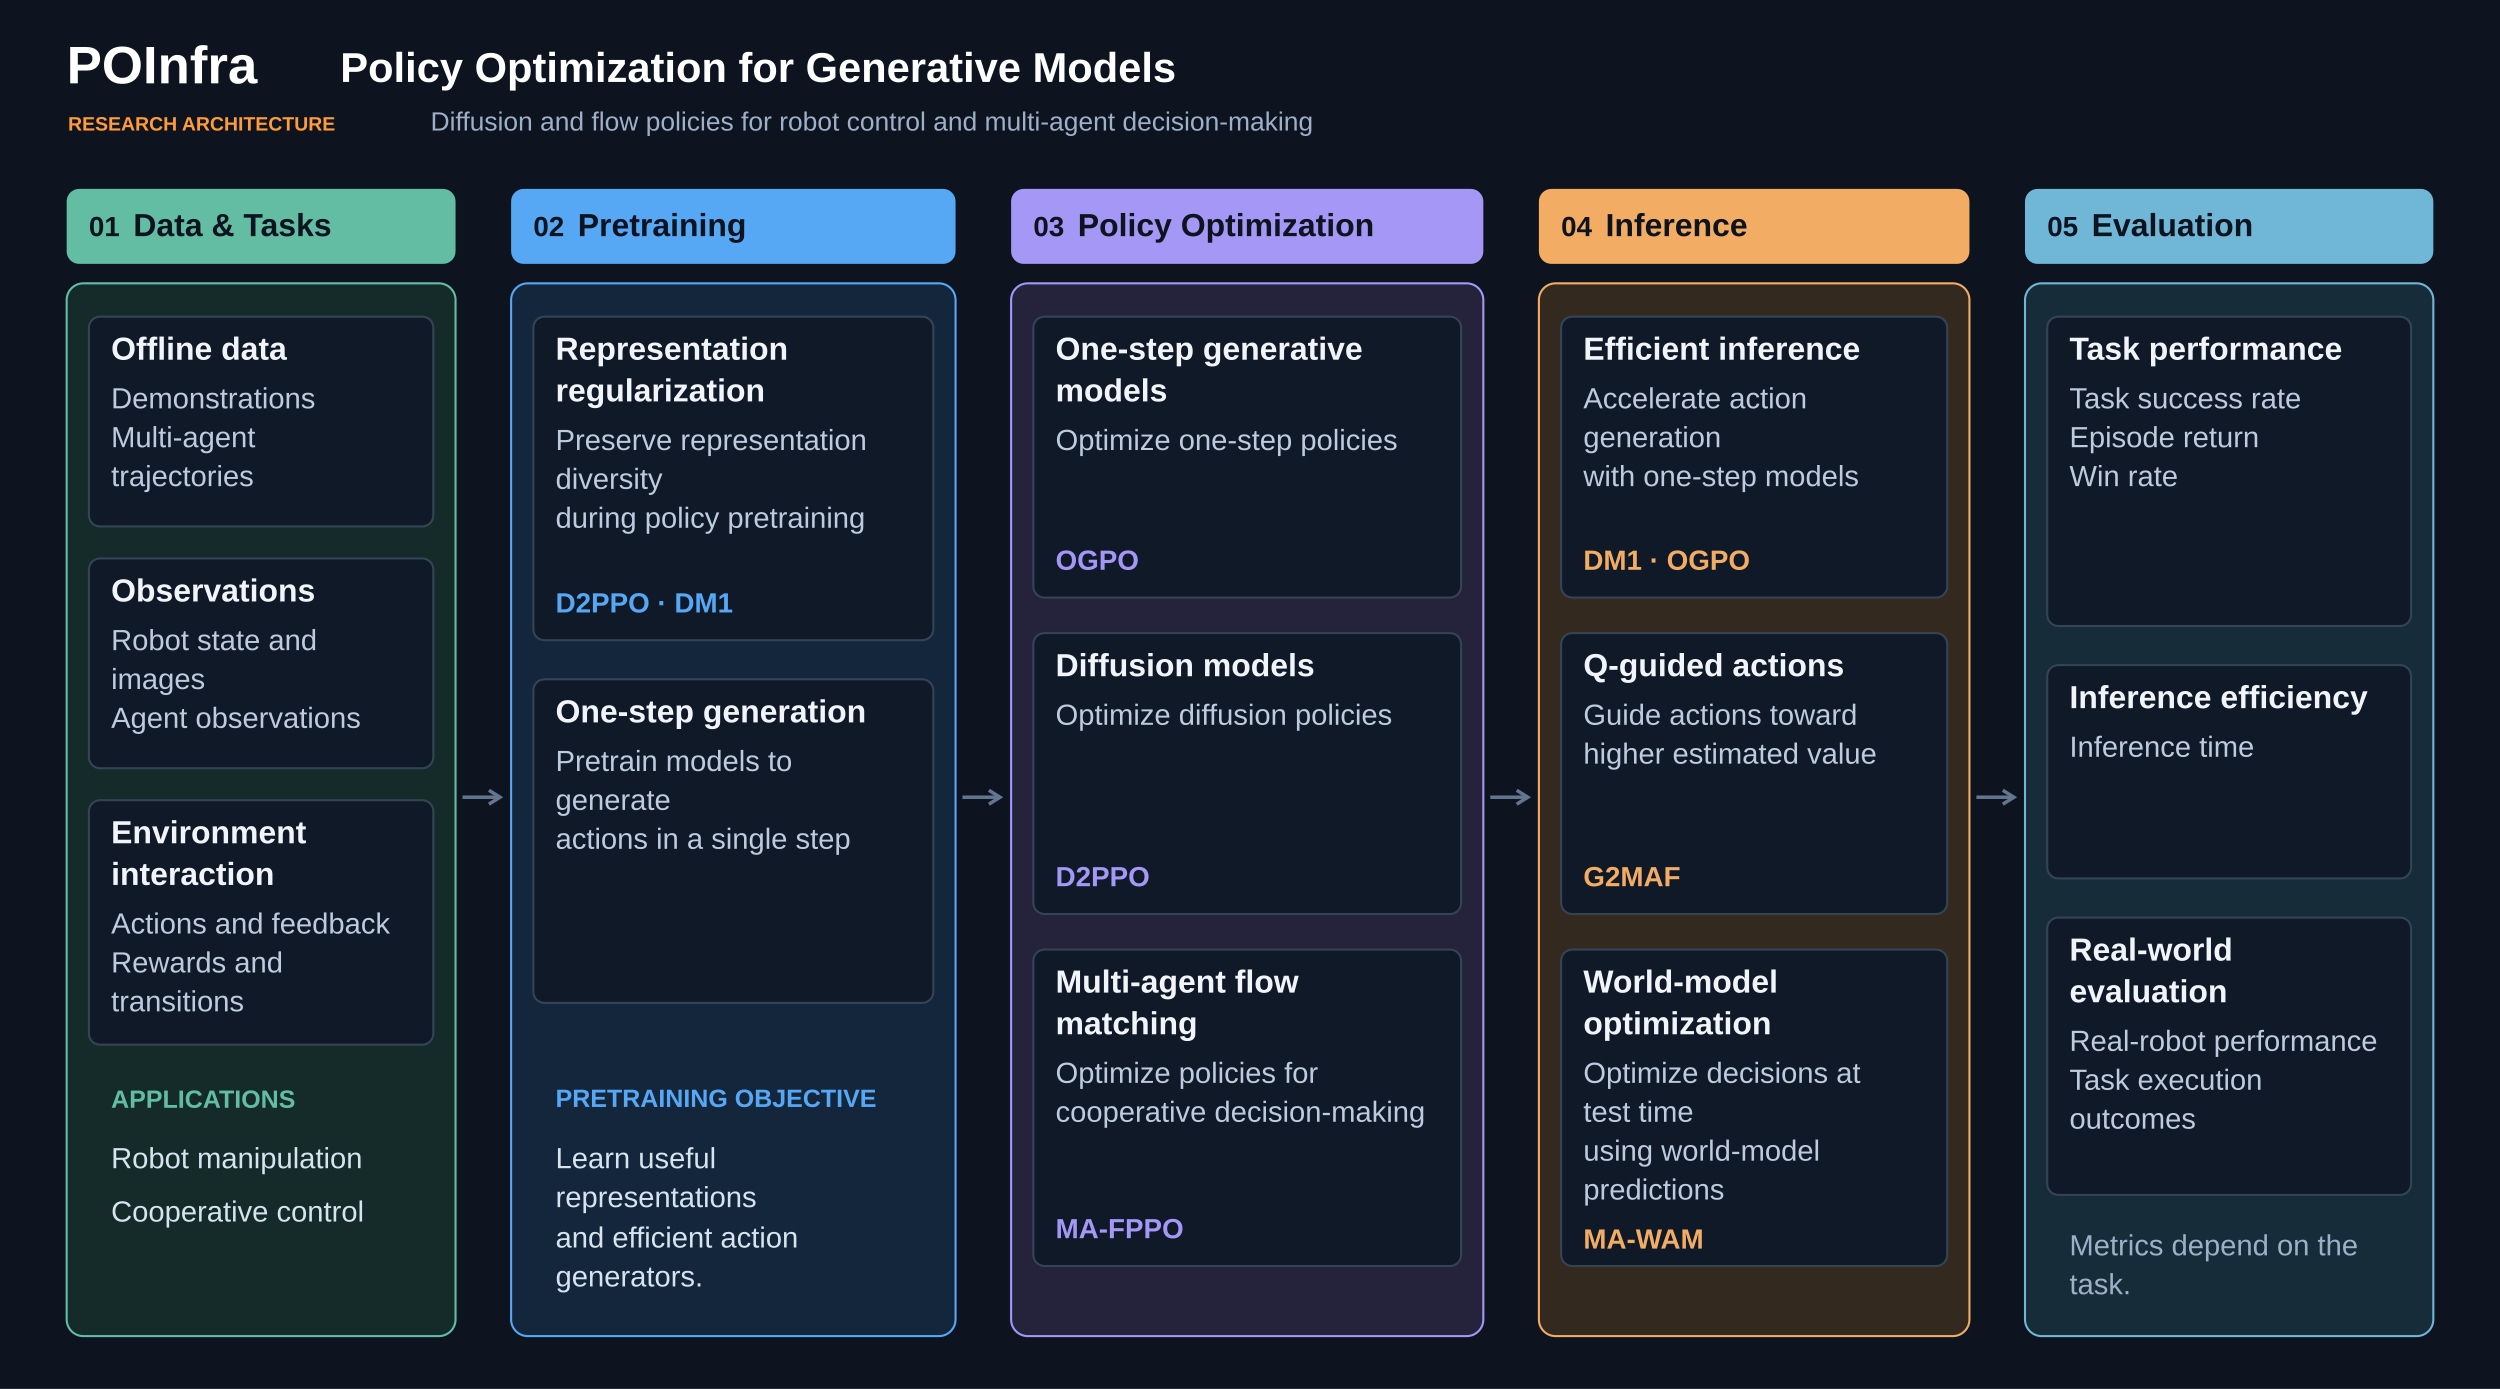
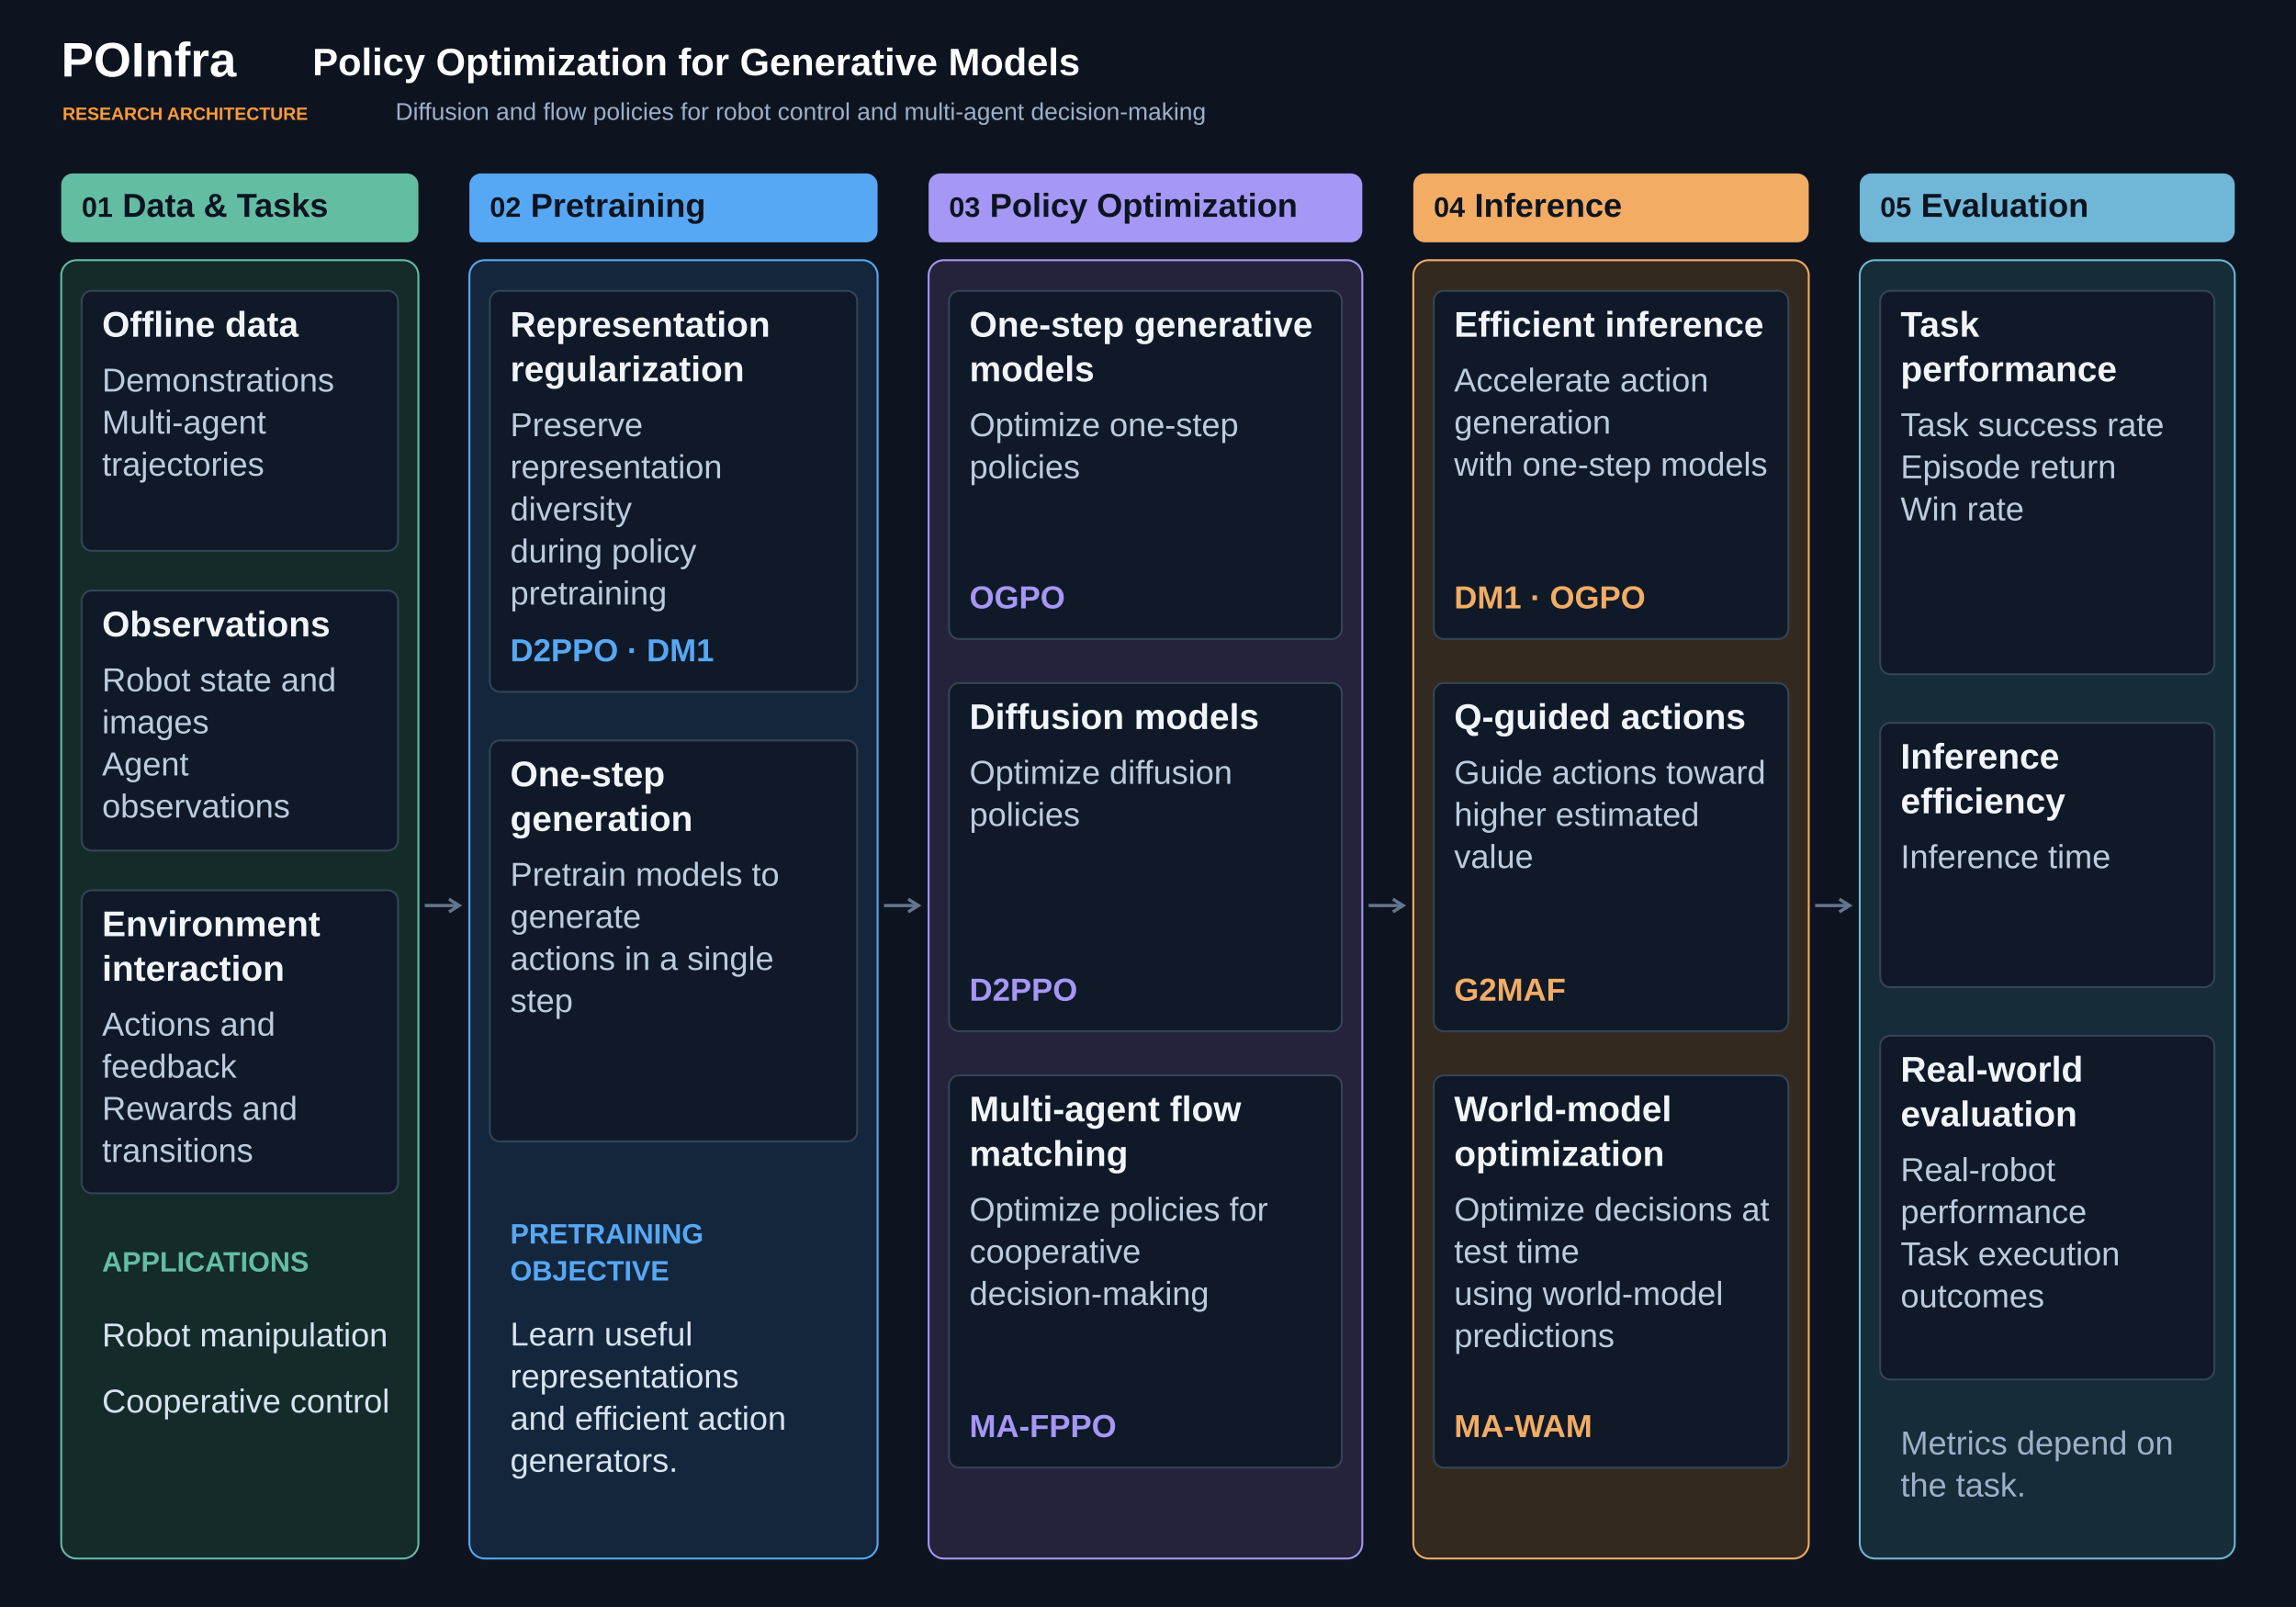
- <svg xmlns="http://www.w3.org/2000/svg" width="1800" height="1000" viewBox="0 0 1800 1000">
-   <rect width="1800" height="1000" fill="#0d1420" />
+ <svg xmlns="http://www.w3.org/2000/svg" width="1800" height="1260" viewBox="0 0 1800 1260">
+   <rect width="1800" height="1260" fill="#0d1420" />
  <text x="48" y="60" font-family="Arial" font-size="38" font-weight="bold" fill="#ffffff" text-anchor="start">POInfra</text>
  <text x="245" y="59" font-family="Arial" font-size="30" font-weight="bold" fill="#ffffff" text-anchor="start">Policy Optimization for Generative Models</text>
  <text x="49" y="94" font-family="Arial" font-size="14" font-weight="bold" fill="#ff9b38" text-anchor="start">RESEARCH ARCHITECTURE</text>
  <text x="310" y="94" font-family="Arial" font-size="19" font-weight="normal" fill="#9db0c8" text-anchor="start">Diffusion and flow policies for robot control and multi-agent decision-making</text>
  <rect x="48" y="136" width="280" height="54" rx="9" fill="#63bda3" stroke="none" stroke-width="1.5" />
-   <text x="64" y="170" font-family="Arial" font-size="20" font-weight="bold" fill="#0d1420" text-anchor="start">01</text>
-   <text x="96" y="170" font-family="Arial" font-size="23" font-weight="bold" fill="#0d1420" text-anchor="start">Data &amp; Tasks</text>
-   <rect x="48" y="204" width="280" height="758" rx="12" fill="#142b2a" stroke="#63bda3" stroke-width="1.5" />
+   <text x="64" y="170" font-family="Arial" font-size="22" font-weight="bold" fill="#0d1420" text-anchor="start">01</text>
+   <text x="96" y="170" font-family="Arial" font-size="26" font-weight="bold" fill="#0d1420" text-anchor="start">Data &amp; Tasks</text>
+   <rect x="48" y="204" width="280" height="1018" rx="12" fill="#142b2a" stroke="#63bda3" stroke-width="1.5" />
  <rect x="368" y="136" width="320" height="54" rx="9" fill="#56a8f5" stroke="none" stroke-width="1.5" />
-   <text x="384" y="170" font-family="Arial" font-size="20" font-weight="bold" fill="#0d1420" text-anchor="start">02</text>
-   <text x="416" y="170" font-family="Arial" font-size="23" font-weight="bold" fill="#0d1420" text-anchor="start">Pretraining</text>
-   <rect x="368" y="204" width="320" height="758" rx="12" fill="#14263b" stroke="#56a8f5" stroke-width="1.5" />
+   <text x="384" y="170" font-family="Arial" font-size="22" font-weight="bold" fill="#0d1420" text-anchor="start">02</text>
+   <text x="416" y="170" font-family="Arial" font-size="26" font-weight="bold" fill="#0d1420" text-anchor="start">Pretraining</text>
+   <rect x="368" y="204" width="320" height="1018" rx="12" fill="#14263b" stroke="#56a8f5" stroke-width="1.5" />
  <rect x="728" y="136" width="340" height="54" rx="9" fill="#a497f5" stroke="none" stroke-width="1.5" />
-   <text x="744" y="170" font-family="Arial" font-size="20" font-weight="bold" fill="#0d1420" text-anchor="start">03</text>
-   <text x="776" y="170" font-family="Arial" font-size="23" font-weight="bold" fill="#0d1420" text-anchor="start">Policy Optimization</text>
-   <rect x="728" y="204" width="340" height="758" rx="12" fill="#25223b" stroke="#a497f5" stroke-width="1.5" />
+   <text x="744" y="170" font-family="Arial" font-size="22" font-weight="bold" fill="#0d1420" text-anchor="start">03</text>
+   <text x="776" y="170" font-family="Arial" font-size="26" font-weight="bold" fill="#0d1420" text-anchor="start">Policy Optimization</text>
+   <rect x="728" y="204" width="340" height="1018" rx="12" fill="#25223b" stroke="#a497f5" stroke-width="1.5" />
  <rect x="1108" y="136" width="310" height="54" rx="9" fill="#f2ac64" stroke="none" stroke-width="1.5" />
-   <text x="1124" y="170" font-family="Arial" font-size="20" font-weight="bold" fill="#0d1420" text-anchor="start">04</text>
-   <text x="1156" y="170" font-family="Arial" font-size="23" font-weight="bold" fill="#0d1420" text-anchor="start">Inference</text>
-   <rect x="1108" y="204" width="310" height="758" rx="12" fill="#34291f" stroke="#f2ac64" stroke-width="1.5" />
+   <text x="1124" y="170" font-family="Arial" font-size="22" font-weight="bold" fill="#0d1420" text-anchor="start">04</text>
+   <text x="1156" y="170" font-family="Arial" font-size="26" font-weight="bold" fill="#0d1420" text-anchor="start">Inference</text>
+   <rect x="1108" y="204" width="310" height="1018" rx="12" fill="#34291f" stroke="#f2ac64" stroke-width="1.5" />
  <rect x="1458" y="136" width="294" height="54" rx="9" fill="#70b6d6" stroke="none" stroke-width="1.5" />
-   <text x="1474" y="170" font-family="Arial" font-size="20" font-weight="bold" fill="#0d1420" text-anchor="start">05</text>
-   <text x="1506" y="170" font-family="Arial" font-size="23" font-weight="bold" fill="#0d1420" text-anchor="start">Evaluation</text>
-   <rect x="1458" y="204" width="294" height="758" rx="12" fill="#162c39" stroke="#70b6d6" stroke-width="1.5" />
-   <path d="M333 574 L360 574" fill="none" stroke="#63768f" stroke-width="2.5" />
-   <path d="M352 569 L360 574 L352 579" fill="none" stroke="#63768f" stroke-width="2.5" />
-   <path d="M693 574 L720 574" fill="none" stroke="#63768f" stroke-width="2.5" />
-   <path d="M712 569 L720 574 L712 579" fill="none" stroke="#63768f" stroke-width="2.5" />
-   <path d="M1073 574 L1100 574" fill="none" stroke="#63768f" stroke-width="2.5" />
-   <path d="M1092 569 L1100 574 L1092 579" fill="none" stroke="#63768f" stroke-width="2.5" />
-   <path d="M1423 574 L1450 574" fill="none" stroke="#63768f" stroke-width="2.5" />
-   <path d="M1442 569 L1450 574 L1442 579" fill="none" stroke="#63768f" stroke-width="2.5" />
-   <rect x="64" y="228.0" width="248" height="151.04" rx="8" fill="#0f1928" stroke="#344456" stroke-width="1.5" />
-   <text x="80" y="259.0" font-family="Arial" font-size="23" font-weight="bold" fill="#f1f5fa" text-anchor="start">
-     <tspan x="80" y="259.0">Offline data</tspan>
-   </text>
-   <text x="80" y="294.0" font-family="Arial" font-size="21" font-weight="normal" fill="#bccbdd" text-anchor="start">
-     <tspan x="80" y="294.0">Demonstrations</tspan>
-   </text>
-   <text x="80" y="322.0" font-family="Arial" font-size="21" font-weight="normal" fill="#bccbdd" text-anchor="start">
-     <tspan x="80" y="322.0">Multi-agent</tspan>
-     <tspan x="80" y="350.0">trajectories</tspan>
-   </text>
-   <rect x="64" y="402.08" width="248" height="151.04" rx="8" fill="#0f1928" stroke="#344456" stroke-width="1.5" />
-   <text x="80" y="433.08" font-family="Arial" font-size="23" font-weight="bold" fill="#f1f5fa" text-anchor="start">
-     <tspan x="80" y="433.08">Observations</tspan>
-   </text>
-   <text x="80" y="468.08" font-family="Arial" font-size="21" font-weight="normal" fill="#bccbdd" text-anchor="start">
-     <tspan x="80" y="468.08">Robot state and</tspan>
-     <tspan x="80" y="496.08">images</tspan>
-   </text>
-   <text x="80" y="524.08" font-family="Arial" font-size="21" font-weight="normal" fill="#bccbdd" text-anchor="start">
-     <tspan x="80" y="524.08">Agent observations</tspan>
-   </text>
-   <rect x="64" y="576.16" width="248" height="176" rx="8" fill="#0f1928" stroke="#344456" stroke-width="1.5" />
-   <text x="80" y="607.16" font-family="Arial" font-size="23" font-weight="bold" fill="#f1f5fa" text-anchor="start">
-     <tspan x="80" y="607.16">Environment</tspan>
-     <tspan x="80" y="637.16">interaction</tspan>
-   </text>
-   <text x="80" y="672.16" font-family="Arial" font-size="21" font-weight="normal" fill="#bccbdd" text-anchor="start">
-     <tspan x="80" y="672.16">Actions and feedback</tspan>
-   </text>
-   <text x="80" y="700.16" font-family="Arial" font-size="21" font-weight="normal" fill="#bccbdd" text-anchor="start">
-     <tspan x="80" y="700.16">Rewards and</tspan>
-     <tspan x="80" y="728.16">transitions</tspan>
-   </text>
-   <text x="80" y="797.6" font-family="Arial" font-size="18" font-weight="bold" fill="#63bda3" text-anchor="start">
-     <tspan x="80" y="797.6">APPLICATIONS</tspan>
-   </text>
-   <text x="80" y="841.12" font-family="Arial" font-size="21" font-weight="normal" fill="#d7e3ef" text-anchor="start">
-     <tspan x="80" y="841.12">Robot manipulation</tspan>
-   </text>
-   <text x="80" y="879.52" font-family="Arial" font-size="21" font-weight="normal" fill="#d7e3ef" text-anchor="start">
-     <tspan x="80" y="879.52">Cooperative control</tspan>
-   </text>
-   <rect x="384" y="228.0" width="288" height="232.96" rx="8" fill="#0f1928" stroke="#344456" stroke-width="1.5" />
-   <text x="400" y="259.0" font-family="Arial" font-size="23" font-weight="bold" fill="#f1f5fa" text-anchor="start">
-     <tspan x="400" y="259.0">Representation</tspan>
-     <tspan x="400" y="289.0">regularization</tspan>
-   </text>
-   <text x="400" y="324.0" font-family="Arial" font-size="21" font-weight="normal" fill="#bccbdd" text-anchor="start">
-     <tspan x="400" y="324.0">Preserve representation</tspan>
-     <tspan x="400" y="352.0">diversity</tspan>
-   </text>
-   <text x="400" y="380.0" font-family="Arial" font-size="21" font-weight="normal" fill="#bccbdd" text-anchor="start">
-     <tspan x="400" y="380.0">during policy pretraining</tspan>
-   </text>
-   <text x="400" y="440.96" font-family="Arial" font-size="20" font-weight="bold" fill="#56a8f5" text-anchor="start">
-     <tspan x="400" y="440.96">D2PPO · DM1</tspan>
-   </text>
-   <rect x="384" y="489.12" width="288" height="232.96" rx="8" fill="#0f1928" stroke="#344456" stroke-width="1.5" />
-   <text x="400" y="520.12" font-family="Arial" font-size="23" font-weight="bold" fill="#f1f5fa" text-anchor="start">
-     <tspan x="400" y="520.12">One-step generation</tspan>
-   </text>
-   <text x="400" y="555.12" font-family="Arial" font-size="21" font-weight="normal" fill="#bccbdd" text-anchor="start">
-     <tspan x="400" y="555.12">Pretrain models to</tspan>
-     <tspan x="400" y="583.12">generate</tspan>
-   </text>
-   <text x="400" y="611.12" font-family="Arial" font-size="21" font-weight="normal" fill="#bccbdd" text-anchor="start">
-     <tspan x="400" y="611.12">actions in a single step</tspan>
-   </text>
-   <text x="400" y="797" font-family="Arial" font-size="18" font-weight="bold" fill="#56a8f5" text-anchor="start">
-     <tspan x="400" y="797">PRETRAINING OBJECTIVE</tspan>
-   </text>
-   <text x="400" y="841.12" font-family="Arial" font-size="21" font-weight="normal" fill="#d7e3ef" text-anchor="start">
-     <tspan x="400" y="841.12">Learn useful</tspan>
-     <tspan x="400" y="869.12">representations</tspan>
-   </text>
-   <text x="400" y="898.24" font-family="Arial" font-size="21" font-weight="normal" fill="#d7e3ef" text-anchor="start">
-     <tspan x="400" y="898.24">and efficient action</tspan>
-     <tspan x="400" y="926.24">generators.</tspan>
-   </text>
-   <rect x="744" y="228.0" width="308" height="202.24" rx="8" fill="#0f1928" stroke="#344456" stroke-width="1.5" />
-   <text x="760" y="259.0" font-family="Arial" font-size="23" font-weight="bold" fill="#f1f5fa" text-anchor="start">
-     <tspan x="760" y="259.0">One-step generative</tspan>
-     <tspan x="760" y="289.0">models</tspan>
-   </text>
-   <text x="760" y="324.0" font-family="Arial" font-size="21" font-weight="normal" fill="#bccbdd" text-anchor="start">
-     <tspan x="760" y="324.0">Optimize one-step policies</tspan>
-   </text>
-   <text x="760" y="410.24" font-family="Arial" font-size="20" font-weight="bold" fill="#a497f5" text-anchor="start">
-     <tspan x="760" y="410.24">OGPO</tspan>
-   </text>
-   <rect x="744" y="455.84" width="308" height="202.24" rx="8" fill="#0f1928" stroke="#344456" stroke-width="1.5" />
-   <text x="760" y="486.84" font-family="Arial" font-size="23" font-weight="bold" fill="#f1f5fa" text-anchor="start">
-     <tspan x="760" y="486.84">Diffusion models</tspan>
-   </text>
-   <text x="760" y="521.84" font-family="Arial" font-size="21" font-weight="normal" fill="#bccbdd" text-anchor="start">
-     <tspan x="760" y="521.84">Optimize diffusion policies</tspan>
-   </text>
-   <text x="760" y="638.08" font-family="Arial" font-size="20" font-weight="bold" fill="#a497f5" text-anchor="start">
-     <tspan x="760" y="638.08">D2PPO</tspan>
-   </text>
-   <rect x="744" y="683.68" width="308" height="227.84" rx="8" fill="#0f1928" stroke="#344456" stroke-width="1.5" />
-   <text x="760" y="714.68" font-family="Arial" font-size="23" font-weight="bold" fill="#f1f5fa" text-anchor="start">
-     <tspan x="760" y="714.68">Multi-agent flow</tspan>
-     <tspan x="760" y="744.68">matching</tspan>
-   </text>
-   <text x="760" y="779.68" font-family="Arial" font-size="21" font-weight="normal" fill="#bccbdd" text-anchor="start">
-     <tspan x="760" y="779.68">Optimize policies for</tspan>
-   </text>
-   <text x="760" y="807.68" font-family="Arial" font-size="21" font-weight="normal" fill="#bccbdd" text-anchor="start">
-     <tspan x="760" y="807.68">cooperative decision-making</tspan>
-   </text>
-   <text x="760" y="891.52" font-family="Arial" font-size="20" font-weight="bold" fill="#a497f5" text-anchor="start">
-     <tspan x="760" y="891.52">MA-FPPO</tspan>
-   </text>
-   <rect x="1124" y="228.0" width="278" height="202.24" rx="8" fill="#0f1928" stroke="#344456" stroke-width="1.5" />
-   <text x="1140" y="259.0" font-family="Arial" font-size="23" font-weight="bold" fill="#f1f5fa" text-anchor="start">
-     <tspan x="1140" y="259.0">Efficient inference</tspan>
-   </text>
-   <text x="1140" y="294.0" font-family="Arial" font-size="21" font-weight="normal" fill="#bccbdd" text-anchor="start">
-     <tspan x="1140" y="294.0">Accelerate action</tspan>
-     <tspan x="1140" y="322.0">generation</tspan>
-   </text>
-   <text x="1140" y="350.0" font-family="Arial" font-size="21" font-weight="normal" fill="#bccbdd" text-anchor="start">
-     <tspan x="1140" y="350.0">with one-step models</tspan>
-   </text>
-   <text x="1140" y="410.24" font-family="Arial" font-size="20" font-weight="bold" fill="#f2ac64" text-anchor="start">
-     <tspan x="1140" y="410.24">DM1 · OGPO</tspan>
-   </text>
-   <rect x="1124" y="455.84" width="278" height="202.24" rx="8" fill="#0f1928" stroke="#344456" stroke-width="1.5" />
-   <text x="1140" y="486.84" font-family="Arial" font-size="23" font-weight="bold" fill="#f1f5fa" text-anchor="start">
-     <tspan x="1140" y="486.84">Q-guided actions</tspan>
-   </text>
-   <text x="1140" y="521.84" font-family="Arial" font-size="21" font-weight="normal" fill="#bccbdd" text-anchor="start">
-     <tspan x="1140" y="521.84">Guide actions toward</tspan>
-   </text>
-   <text x="1140" y="549.84" font-family="Arial" font-size="21" font-weight="normal" fill="#bccbdd" text-anchor="start">
-     <tspan x="1140" y="549.84">higher estimated value</tspan>
-   </text>
-   <text x="1140" y="638.08" font-family="Arial" font-size="20" font-weight="bold" fill="#f2ac64" text-anchor="start">
-     <tspan x="1140" y="638.08">G2MAF</tspan>
-   </text>
-   <rect x="1124" y="683.68" width="278" height="227.84" rx="8" fill="#0f1928" stroke="#344456" stroke-width="1.5" />
-   <text x="1140" y="714.68" font-family="Arial" font-size="23" font-weight="bold" fill="#f1f5fa" text-anchor="start">
-     <tspan x="1140" y="714.68">World-model</tspan>
-     <tspan x="1140" y="744.68">optimization</tspan>
-   </text>
-   <text x="1140" y="779.68" font-family="Arial" font-size="21" font-weight="normal" fill="#bccbdd" text-anchor="start">
-     <tspan x="1140" y="779.68">Optimize decisions at</tspan>
-     <tspan x="1140" y="807.68">test time</tspan>
-   </text>
-   <text x="1140" y="835.68" font-family="Arial" font-size="21" font-weight="normal" fill="#bccbdd" text-anchor="start">
-     <tspan x="1140" y="835.68">using world-model</tspan>
-     <tspan x="1140" y="863.68">predictions</tspan>
-   </text>
-   <text x="1140" y="899" font-family="Arial" font-size="20" font-weight="bold" fill="#f2ac64" text-anchor="start">
-     <tspan x="1140" y="899">MA-WAM</tspan>
-   </text>
-   <rect x="1474" y="228.0" width="262" height="222.72" rx="8" fill="#0f1928" stroke="#344456" stroke-width="1.5" />
-   <text x="1490" y="259.0" font-family="Arial" font-size="23" font-weight="bold" fill="#f1f5fa" text-anchor="start">
-     <tspan x="1490" y="259.0">Task performance</tspan>
-   </text>
-   <text x="1490" y="294.0" font-family="Arial" font-size="21" font-weight="normal" fill="#bccbdd" text-anchor="start">
-     <tspan x="1490" y="294.0">Task success rate</tspan>
-   </text>
-   <text x="1490" y="322.0" font-family="Arial" font-size="21" font-weight="normal" fill="#bccbdd" text-anchor="start">
-     <tspan x="1490" y="322.0">Episode return</tspan>
-   </text>
-   <text x="1490" y="350.0" font-family="Arial" font-size="21" font-weight="normal" fill="#bccbdd" text-anchor="start">
-     <tspan x="1490" y="350.0">Win rate</tspan>
-   </text>
-   <rect x="1474" y="478.88" width="262" height="153.6" rx="8" fill="#0f1928" stroke="#344456" stroke-width="1.5" />
-   <text x="1490" y="509.88" font-family="Arial" font-size="23" font-weight="bold" fill="#f1f5fa" text-anchor="start">
-     <tspan x="1490" y="509.88">Inference efficiency</tspan>
-   </text>
-   <text x="1490" y="544.88" font-family="Arial" font-size="21" font-weight="normal" fill="#bccbdd" text-anchor="start">
-     <tspan x="1490" y="544.88">Inference time</tspan>
-   </text>
-   <rect x="1474" y="660.64" width="262" height="199.68" rx="8" fill="#0f1928" stroke="#344456" stroke-width="1.5" />
-   <text x="1490" y="691.64" font-family="Arial" font-size="23" font-weight="bold" fill="#f1f5fa" text-anchor="start">
-     <tspan x="1490" y="691.64">Real-world</tspan>
-     <tspan x="1490" y="721.64">evaluation</tspan>
-   </text>
-   <text x="1490" y="756.64" font-family="Arial" font-size="21" font-weight="normal" fill="#bccbdd" text-anchor="start">
-     <tspan x="1490" y="756.64">Real-robot performance</tspan>
-   </text>
-   <text x="1490" y="784.64" font-family="Arial" font-size="21" font-weight="normal" fill="#bccbdd" text-anchor="start">
-     <tspan x="1490" y="784.64">Task execution</tspan>
-     <tspan x="1490" y="812.64">outcomes</tspan>
-   </text>
-   <text x="1490" y="903.84" font-family="Arial" font-size="21" font-weight="normal" fill="#9db0c8" text-anchor="start">
-     <tspan x="1490" y="903.84">Metrics depend on the</tspan>
-     <tspan x="1490" y="931.84">task.</tspan>
+   <text x="1474" y="170" font-family="Arial" font-size="22" font-weight="bold" fill="#0d1420" text-anchor="start">05</text>
+   <text x="1506" y="170" font-family="Arial" font-size="26" font-weight="bold" fill="#0d1420" text-anchor="start">Evaluation</text>
+   <rect x="1458" y="204" width="294" height="1018" rx="12" fill="#162c39" stroke="#70b6d6" stroke-width="1.5" />
+   <path d="M333 710 L360 710" fill="none" stroke="#63768f" stroke-width="2.5" />
+   <path d="M352 705 L360 710 L352 715" fill="none" stroke="#63768f" stroke-width="2.5" />
+   <path d="M693 710 L720 710" fill="none" stroke="#63768f" stroke-width="2.5" />
+   <path d="M712 705 L720 710 L712 715" fill="none" stroke="#63768f" stroke-width="2.5" />
+   <path d="M1073 710 L1100 710" fill="none" stroke="#63768f" stroke-width="2.5" />
+   <path d="M1092 705 L1100 710 L1092 715" fill="none" stroke="#63768f" stroke-width="2.5" />
+   <path d="M1423 710 L1450 710" fill="none" stroke="#63768f" stroke-width="2.5" />
+   <path d="M1442 705 L1450 710 L1442 715" fill="none" stroke="#63768f" stroke-width="2.5" />
+   <rect x="64" y="228.0" width="248" height="203.904" rx="8" fill="#0f1928" stroke="#344456" stroke-width="1.5" />
+   <text x="80" y="264.0" font-family="Arial" font-size="28" font-weight="bold" fill="#f1f5fa" text-anchor="start">
+     <tspan x="80" y="264.0">Offline data</tspan>
+   </text>
+   <text x="80" y="307.0" font-family="Arial" font-size="26" font-weight="normal" fill="#bccbdd" text-anchor="start">
+     <tspan x="80" y="307.0">Demonstrations</tspan>
+   </text>
+   <text x="80" y="340.0" font-family="Arial" font-size="26" font-weight="normal" fill="#bccbdd" text-anchor="start">
+     <tspan x="80" y="340.0">Multi-agent</tspan>
+     <tspan x="80" y="373.0">trajectories</tspan>
+   </text>
+   <rect x="64" y="463.008" width="248" height="203.904" rx="8" fill="#0f1928" stroke="#344456" stroke-width="1.5" />
+   <text x="80" y="499.008" font-family="Arial" font-size="28" font-weight="bold" fill="#f1f5fa" text-anchor="start">
+     <tspan x="80" y="499.008">Observations</tspan>
+   </text>
+   <text x="80" y="542.008" font-family="Arial" font-size="26" font-weight="normal" fill="#bccbdd" text-anchor="start">
+     <tspan x="80" y="542.008">Robot state and</tspan>
+     <tspan x="80" y="575.008">images</tspan>
+   </text>
+   <text x="80" y="608.008" font-family="Arial" font-size="26" font-weight="normal" fill="#bccbdd" text-anchor="start">
+     <tspan x="80" y="608.008">Agent</tspan>
+     <tspan x="80" y="641.008">observations</tspan>
+   </text>
+   <rect x="64" y="698.016" width="248" height="237.6" rx="8" fill="#0f1928" stroke="#344456" stroke-width="1.5" />
+   <text x="80" y="734.016" font-family="Arial" font-size="28" font-weight="bold" fill="#f1f5fa" text-anchor="start">
+     <tspan x="80" y="734.016">Environment</tspan>
+     <tspan x="80" y="769.016">interaction</tspan>
+   </text>
+   <text x="80" y="812.016" font-family="Arial" font-size="26" font-weight="normal" fill="#bccbdd" text-anchor="start">
+     <tspan x="80" y="812.016">Actions and</tspan>
+     <tspan x="80" y="845.016">feedback</tspan>
+   </text>
+   <text x="80" y="878.016" font-family="Arial" font-size="26" font-weight="normal" fill="#bccbdd" text-anchor="start">
+     <tspan x="80" y="878.016">Rewards and</tspan>
+     <tspan x="80" y="911.016">transitions</tspan>
+   </text>
+   <text x="80" y="996.96" font-family="Arial" font-size="22" font-weight="bold" fill="#63bda3" text-anchor="start">
+     <tspan x="80" y="996.96">APPLICATIONS</tspan>
+   </text>
+   <text x="80" y="1055.712" font-family="Arial" font-size="26" font-weight="normal" fill="#d7e3ef" text-anchor="start">
+     <tspan x="80" y="1055.712">Robot manipulation</tspan>
+   </text>
+   <text x="80" y="1107.552" font-family="Arial" font-size="26" font-weight="normal" fill="#d7e3ef" text-anchor="start">
+     <tspan x="80" y="1107.552">Cooperative control</tspan>
+   </text>
+   <rect x="384" y="228.0" width="288" height="314.496" rx="8" fill="#0f1928" stroke="#344456" stroke-width="1.5" />
+   <text x="400" y="264.0" font-family="Arial" font-size="28" font-weight="bold" fill="#f1f5fa" text-anchor="start">
+     <tspan x="400" y="264.0">Representation</tspan>
+     <tspan x="400" y="299.0">regularization</tspan>
+   </text>
+   <text x="400" y="342.0" font-family="Arial" font-size="26" font-weight="normal" fill="#bccbdd" text-anchor="start">
+     <tspan x="400" y="342.0">Preserve</tspan>
+     <tspan x="400" y="375.0">representation</tspan>
+     <tspan x="400" y="408.0">diversity</tspan>
+   </text>
+   <text x="400" y="441.0" font-family="Arial" font-size="26" font-weight="normal" fill="#bccbdd" text-anchor="start">
+     <tspan x="400" y="441.0">during policy</tspan>
+     <tspan x="400" y="474.0">pretraining</tspan>
+   </text>
+   <text x="400" y="518.496" font-family="Arial" font-size="25" font-weight="bold" fill="#56a8f5" text-anchor="start">
+     <tspan x="400" y="518.496">D2PPO · DM1</tspan>
+   </text>
+   <rect x="384" y="580.512" width="288" height="314.496" rx="8" fill="#0f1928" stroke="#344456" stroke-width="1.5" />
+   <text x="400" y="616.512" font-family="Arial" font-size="28" font-weight="bold" fill="#f1f5fa" text-anchor="start">
+     <tspan x="400" y="616.512">One-step</tspan>
+     <tspan x="400" y="651.512">generation</tspan>
+   </text>
+   <text x="400" y="694.512" font-family="Arial" font-size="26" font-weight="normal" fill="#bccbdd" text-anchor="start">
+     <tspan x="400" y="694.512">Pretrain models to</tspan>
+     <tspan x="400" y="727.512">generate</tspan>
+   </text>
+   <text x="400" y="760.512" font-family="Arial" font-size="26" font-weight="normal" fill="#bccbdd" text-anchor="start">
+     <tspan x="400" y="760.512">actions in a single</tspan>
+     <tspan x="400" y="793.512">step</tspan>
+   </text>
+   <text x="400" y="975" font-family="Arial" font-size="22" font-weight="bold" fill="#56a8f5" text-anchor="start">
+     <tspan x="400" y="975">PRETRAINING</tspan>
+     <tspan x="400" y="1004">OBJECTIVE</tspan>
+   </text>
+   <text x="400" y="1055" font-family="Arial" font-size="26" font-weight="normal" fill="#d7e3ef" text-anchor="start">
+     <tspan x="400" y="1055">Learn useful</tspan>
+     <tspan x="400" y="1088">representations</tspan>
+   </text>
+   <text x="400" y="1121" font-family="Arial" font-size="26" font-weight="normal" fill="#d7e3ef" text-anchor="start">
+     <tspan x="400" y="1121">and efficient action</tspan>
+     <tspan x="400" y="1154">generators.</tspan>
+   </text>
+   <rect x="744" y="228.0" width="308" height="273.024" rx="8" fill="#0f1928" stroke="#344456" stroke-width="1.5" />
+   <text x="760" y="264.0" font-family="Arial" font-size="28" font-weight="bold" fill="#f1f5fa" text-anchor="start">
+     <tspan x="760" y="264.0">One-step generative</tspan>
+     <tspan x="760" y="299.0">models</tspan>
+   </text>
+   <text x="760" y="342.0" font-family="Arial" font-size="26" font-weight="normal" fill="#bccbdd" text-anchor="start">
+     <tspan x="760" y="342.0">Optimize one-step</tspan>
+     <tspan x="760" y="375.0">policies</tspan>
+   </text>
+   <text x="760" y="477.024" font-family="Arial" font-size="25" font-weight="bold" fill="#a497f5" text-anchor="start">
+     <tspan x="760" y="477.024">OGPO</tspan>
+   </text>
+   <rect x="744" y="535.584" width="308" height="273.024" rx="8" fill="#0f1928" stroke="#344456" stroke-width="1.5" />
+   <text x="760" y="571.584" font-family="Arial" font-size="28" font-weight="bold" fill="#f1f5fa" text-anchor="start">
+     <tspan x="760" y="571.584">Diffusion models</tspan>
+   </text>
+   <text x="760" y="614.584" font-family="Arial" font-size="26" font-weight="normal" fill="#bccbdd" text-anchor="start">
+     <tspan x="760" y="614.584">Optimize diffusion</tspan>
+     <tspan x="760" y="647.584">policies</tspan>
+   </text>
+   <text x="760" y="784.608" font-family="Arial" font-size="25" font-weight="bold" fill="#a497f5" text-anchor="start">
+     <tspan x="760" y="784.608">D2PPO</tspan>
+   </text>
+   <rect x="744" y="843.168" width="308" height="307.584" rx="8" fill="#0f1928" stroke="#344456" stroke-width="1.5" />
+   <text x="760" y="879.168" font-family="Arial" font-size="28" font-weight="bold" fill="#f1f5fa" text-anchor="start">
+     <tspan x="760" y="879.168">Multi-agent flow</tspan>
+     <tspan x="760" y="914.168">matching</tspan>
+   </text>
+   <text x="760" y="957.168" font-family="Arial" font-size="26" font-weight="normal" fill="#bccbdd" text-anchor="start">
+     <tspan x="760" y="957.168">Optimize policies for</tspan>
+   </text>
+   <text x="760" y="990.168" font-family="Arial" font-size="26" font-weight="normal" fill="#bccbdd" text-anchor="start">
+     <tspan x="760" y="990.168">cooperative</tspan>
+     <tspan x="760" y="1023.168">decision-making</tspan>
+   </text>
+   <text x="760" y="1126.752" font-family="Arial" font-size="25" font-weight="bold" fill="#a497f5" text-anchor="start">
+     <tspan x="760" y="1126.752">MA-FPPO</tspan>
+   </text>
+   <rect x="1124" y="228.0" width="278" height="273.024" rx="8" fill="#0f1928" stroke="#344456" stroke-width="1.5" />
+   <text x="1140" y="264.0" font-family="Arial" font-size="28" font-weight="bold" fill="#f1f5fa" text-anchor="start">
+     <tspan x="1140" y="264.0">Efficient inference</tspan>
+   </text>
+   <text x="1140" y="307.0" font-family="Arial" font-size="26" font-weight="normal" fill="#bccbdd" text-anchor="start">
+     <tspan x="1140" y="307.0">Accelerate action</tspan>
+     <tspan x="1140" y="340.0">generation</tspan>
+   </text>
+   <text x="1140" y="373.0" font-family="Arial" font-size="26" font-weight="normal" fill="#bccbdd" text-anchor="start">
+     <tspan x="1140" y="373.0">with one-step models</tspan>
+   </text>
+   <text x="1140" y="477.024" font-family="Arial" font-size="25" font-weight="bold" fill="#f2ac64" text-anchor="start">
+     <tspan x="1140" y="477.024">DM1 · OGPO</tspan>
+   </text>
+   <rect x="1124" y="535.584" width="278" height="273.024" rx="8" fill="#0f1928" stroke="#344456" stroke-width="1.5" />
+   <text x="1140" y="571.584" font-family="Arial" font-size="28" font-weight="bold" fill="#f1f5fa" text-anchor="start">
+     <tspan x="1140" y="571.584">Q-guided actions</tspan>
+   </text>
+   <text x="1140" y="614.584" font-family="Arial" font-size="26" font-weight="normal" fill="#bccbdd" text-anchor="start">
+     <tspan x="1140" y="614.584">Guide actions toward</tspan>
+   </text>
+   <text x="1140" y="647.584" font-family="Arial" font-size="26" font-weight="normal" fill="#bccbdd" text-anchor="start">
+     <tspan x="1140" y="647.584">higher estimated</tspan>
+     <tspan x="1140" y="680.584">value</tspan>
+   </text>
+   <text x="1140" y="784.608" font-family="Arial" font-size="25" font-weight="bold" fill="#f2ac64" text-anchor="start">
+     <tspan x="1140" y="784.608">G2MAF</tspan>
+   </text>
+   <rect x="1124" y="843.168" width="278" height="307.584" rx="8" fill="#0f1928" stroke="#344456" stroke-width="1.5" />
+   <text x="1140" y="879.168" font-family="Arial" font-size="28" font-weight="bold" fill="#f1f5fa" text-anchor="start">
+     <tspan x="1140" y="879.168">World-model</tspan>
+     <tspan x="1140" y="914.168">optimization</tspan>
+   </text>
+   <text x="1140" y="957.168" font-family="Arial" font-size="26" font-weight="normal" fill="#bccbdd" text-anchor="start">
+     <tspan x="1140" y="957.168">Optimize decisions at</tspan>
+     <tspan x="1140" y="990.168">test time</tspan>
+   </text>
+   <text x="1140" y="1023.168" font-family="Arial" font-size="26" font-weight="normal" fill="#bccbdd" text-anchor="start">
+     <tspan x="1140" y="1023.168">using world-model</tspan>
+     <tspan x="1140" y="1056.168">predictions</tspan>
+   </text>
+   <text x="1140" y="1126.752" font-family="Arial" font-size="25" font-weight="bold" fill="#f2ac64" text-anchor="start">
+     <tspan x="1140" y="1126.752">MA-WAM</tspan>
+   </text>
+   <rect x="1474" y="228.0" width="262" height="300.672" rx="8" fill="#0f1928" stroke="#344456" stroke-width="1.5" />
+   <text x="1490" y="264.0" font-family="Arial" font-size="28" font-weight="bold" fill="#f1f5fa" text-anchor="start">
+     <tspan x="1490" y="264.0">Task</tspan>
+     <tspan x="1490" y="299.0">performance</tspan>
+   </text>
+   <text x="1490" y="342.0" font-family="Arial" font-size="26" font-weight="normal" fill="#bccbdd" text-anchor="start">
+     <tspan x="1490" y="342.0">Task success rate</tspan>
+   </text>
+   <text x="1490" y="375.0" font-family="Arial" font-size="26" font-weight="normal" fill="#bccbdd" text-anchor="start">
+     <tspan x="1490" y="375.0">Episode return</tspan>
+   </text>
+   <text x="1490" y="408.0" font-family="Arial" font-size="26" font-weight="normal" fill="#bccbdd" text-anchor="start">
+     <tspan x="1490" y="408.0">Win rate</tspan>
+   </text>
+   <rect x="1474" y="566.688" width="262" height="207.36" rx="8" fill="#0f1928" stroke="#344456" stroke-width="1.5" />
+   <text x="1490" y="602.688" font-family="Arial" font-size="28" font-weight="bold" fill="#f1f5fa" text-anchor="start">
+     <tspan x="1490" y="602.688">Inference</tspan>
+     <tspan x="1490" y="637.688">efficiency</tspan>
+   </text>
+   <text x="1490" y="680.688" font-family="Arial" font-size="26" font-weight="normal" fill="#bccbdd" text-anchor="start">
+     <tspan x="1490" y="680.688">Inference time</tspan>
+   </text>
+   <rect x="1474" y="812.064" width="262" height="269.568" rx="8" fill="#0f1928" stroke="#344456" stroke-width="1.5" />
+   <text x="1490" y="848.064" font-family="Arial" font-size="28" font-weight="bold" fill="#f1f5fa" text-anchor="start">
+     <tspan x="1490" y="848.064">Real-world</tspan>
+     <tspan x="1490" y="883.064">evaluation</tspan>
+   </text>
+   <text x="1490" y="926.064" font-family="Arial" font-size="26" font-weight="normal" fill="#bccbdd" text-anchor="start">
+     <tspan x="1490" y="926.064">Real-robot</tspan>
+     <tspan x="1490" y="959.064">performance</tspan>
+   </text>
+   <text x="1490" y="992.064" font-family="Arial" font-size="26" font-weight="normal" fill="#bccbdd" text-anchor="start">
+     <tspan x="1490" y="992.064">Task execution</tspan>
+     <tspan x="1490" y="1025.064">outcomes</tspan>
+   </text>
+   <text x="1490" y="1140.384" font-family="Arial" font-size="26" font-weight="normal" fill="#9db0c8" text-anchor="start">
+     <tspan x="1490" y="1140.384">Metrics depend on</tspan>
+     <tspan x="1490" y="1173.384">the task.</tspan>
  </text>
</svg>
